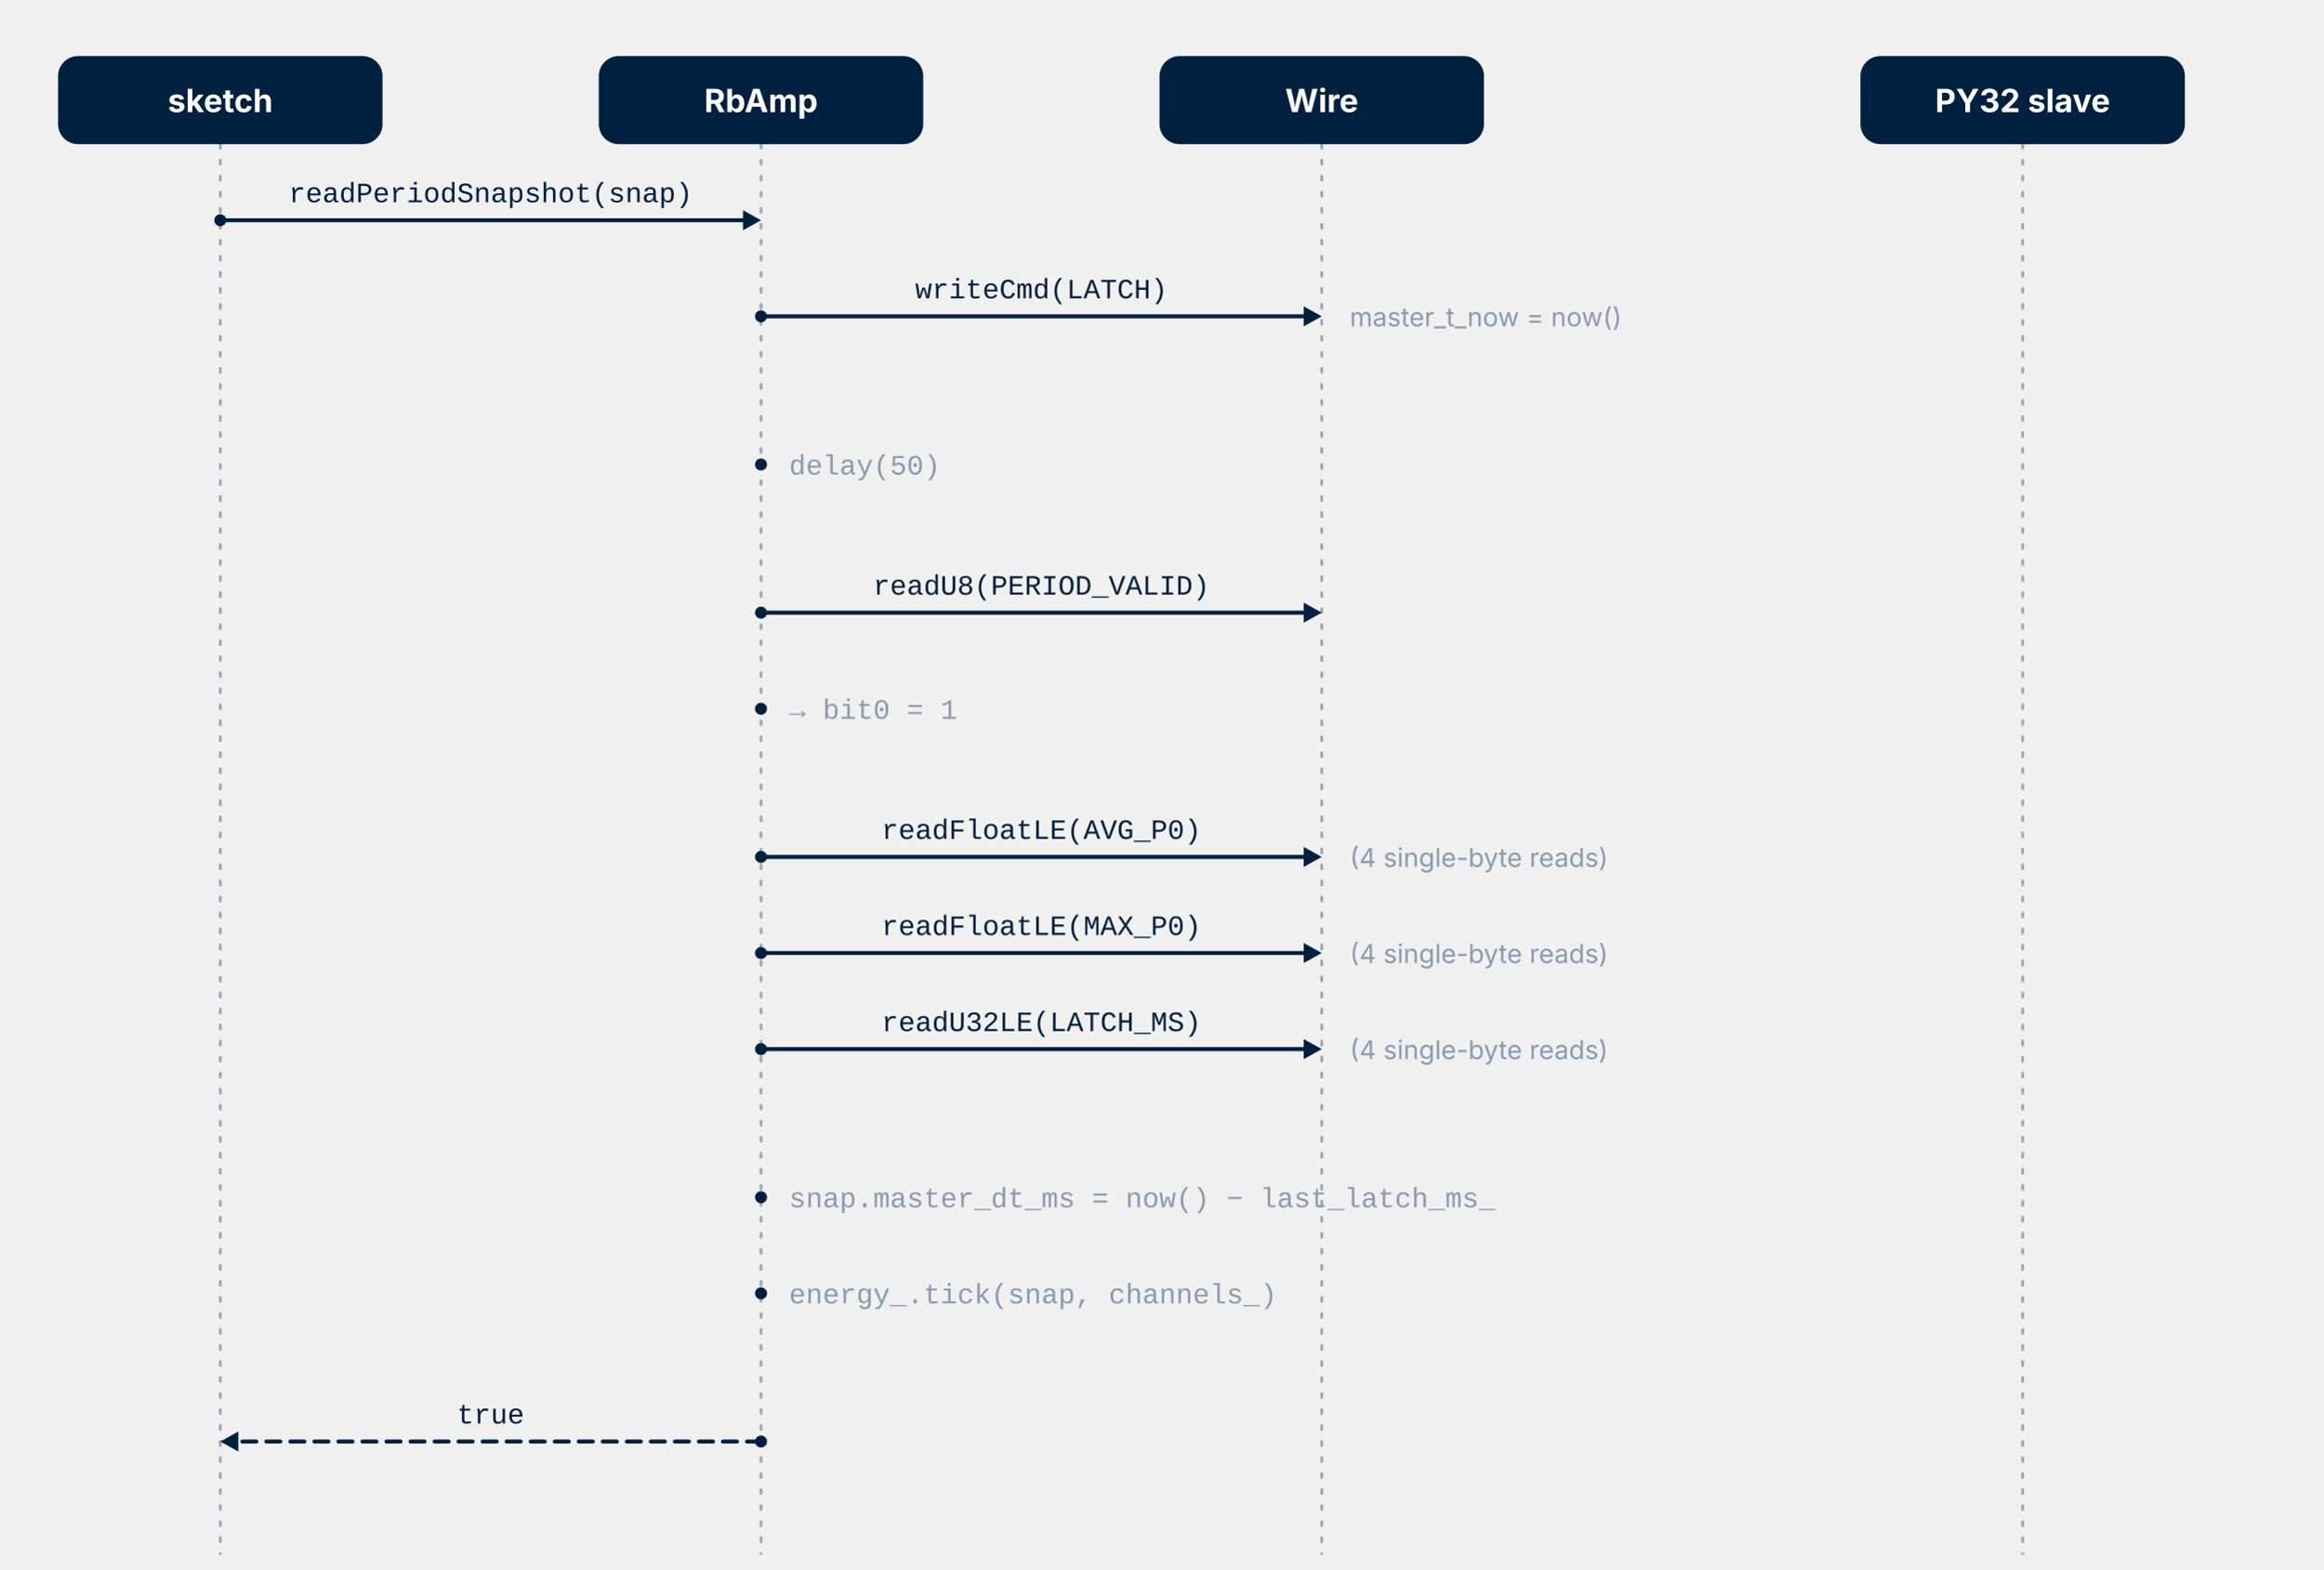
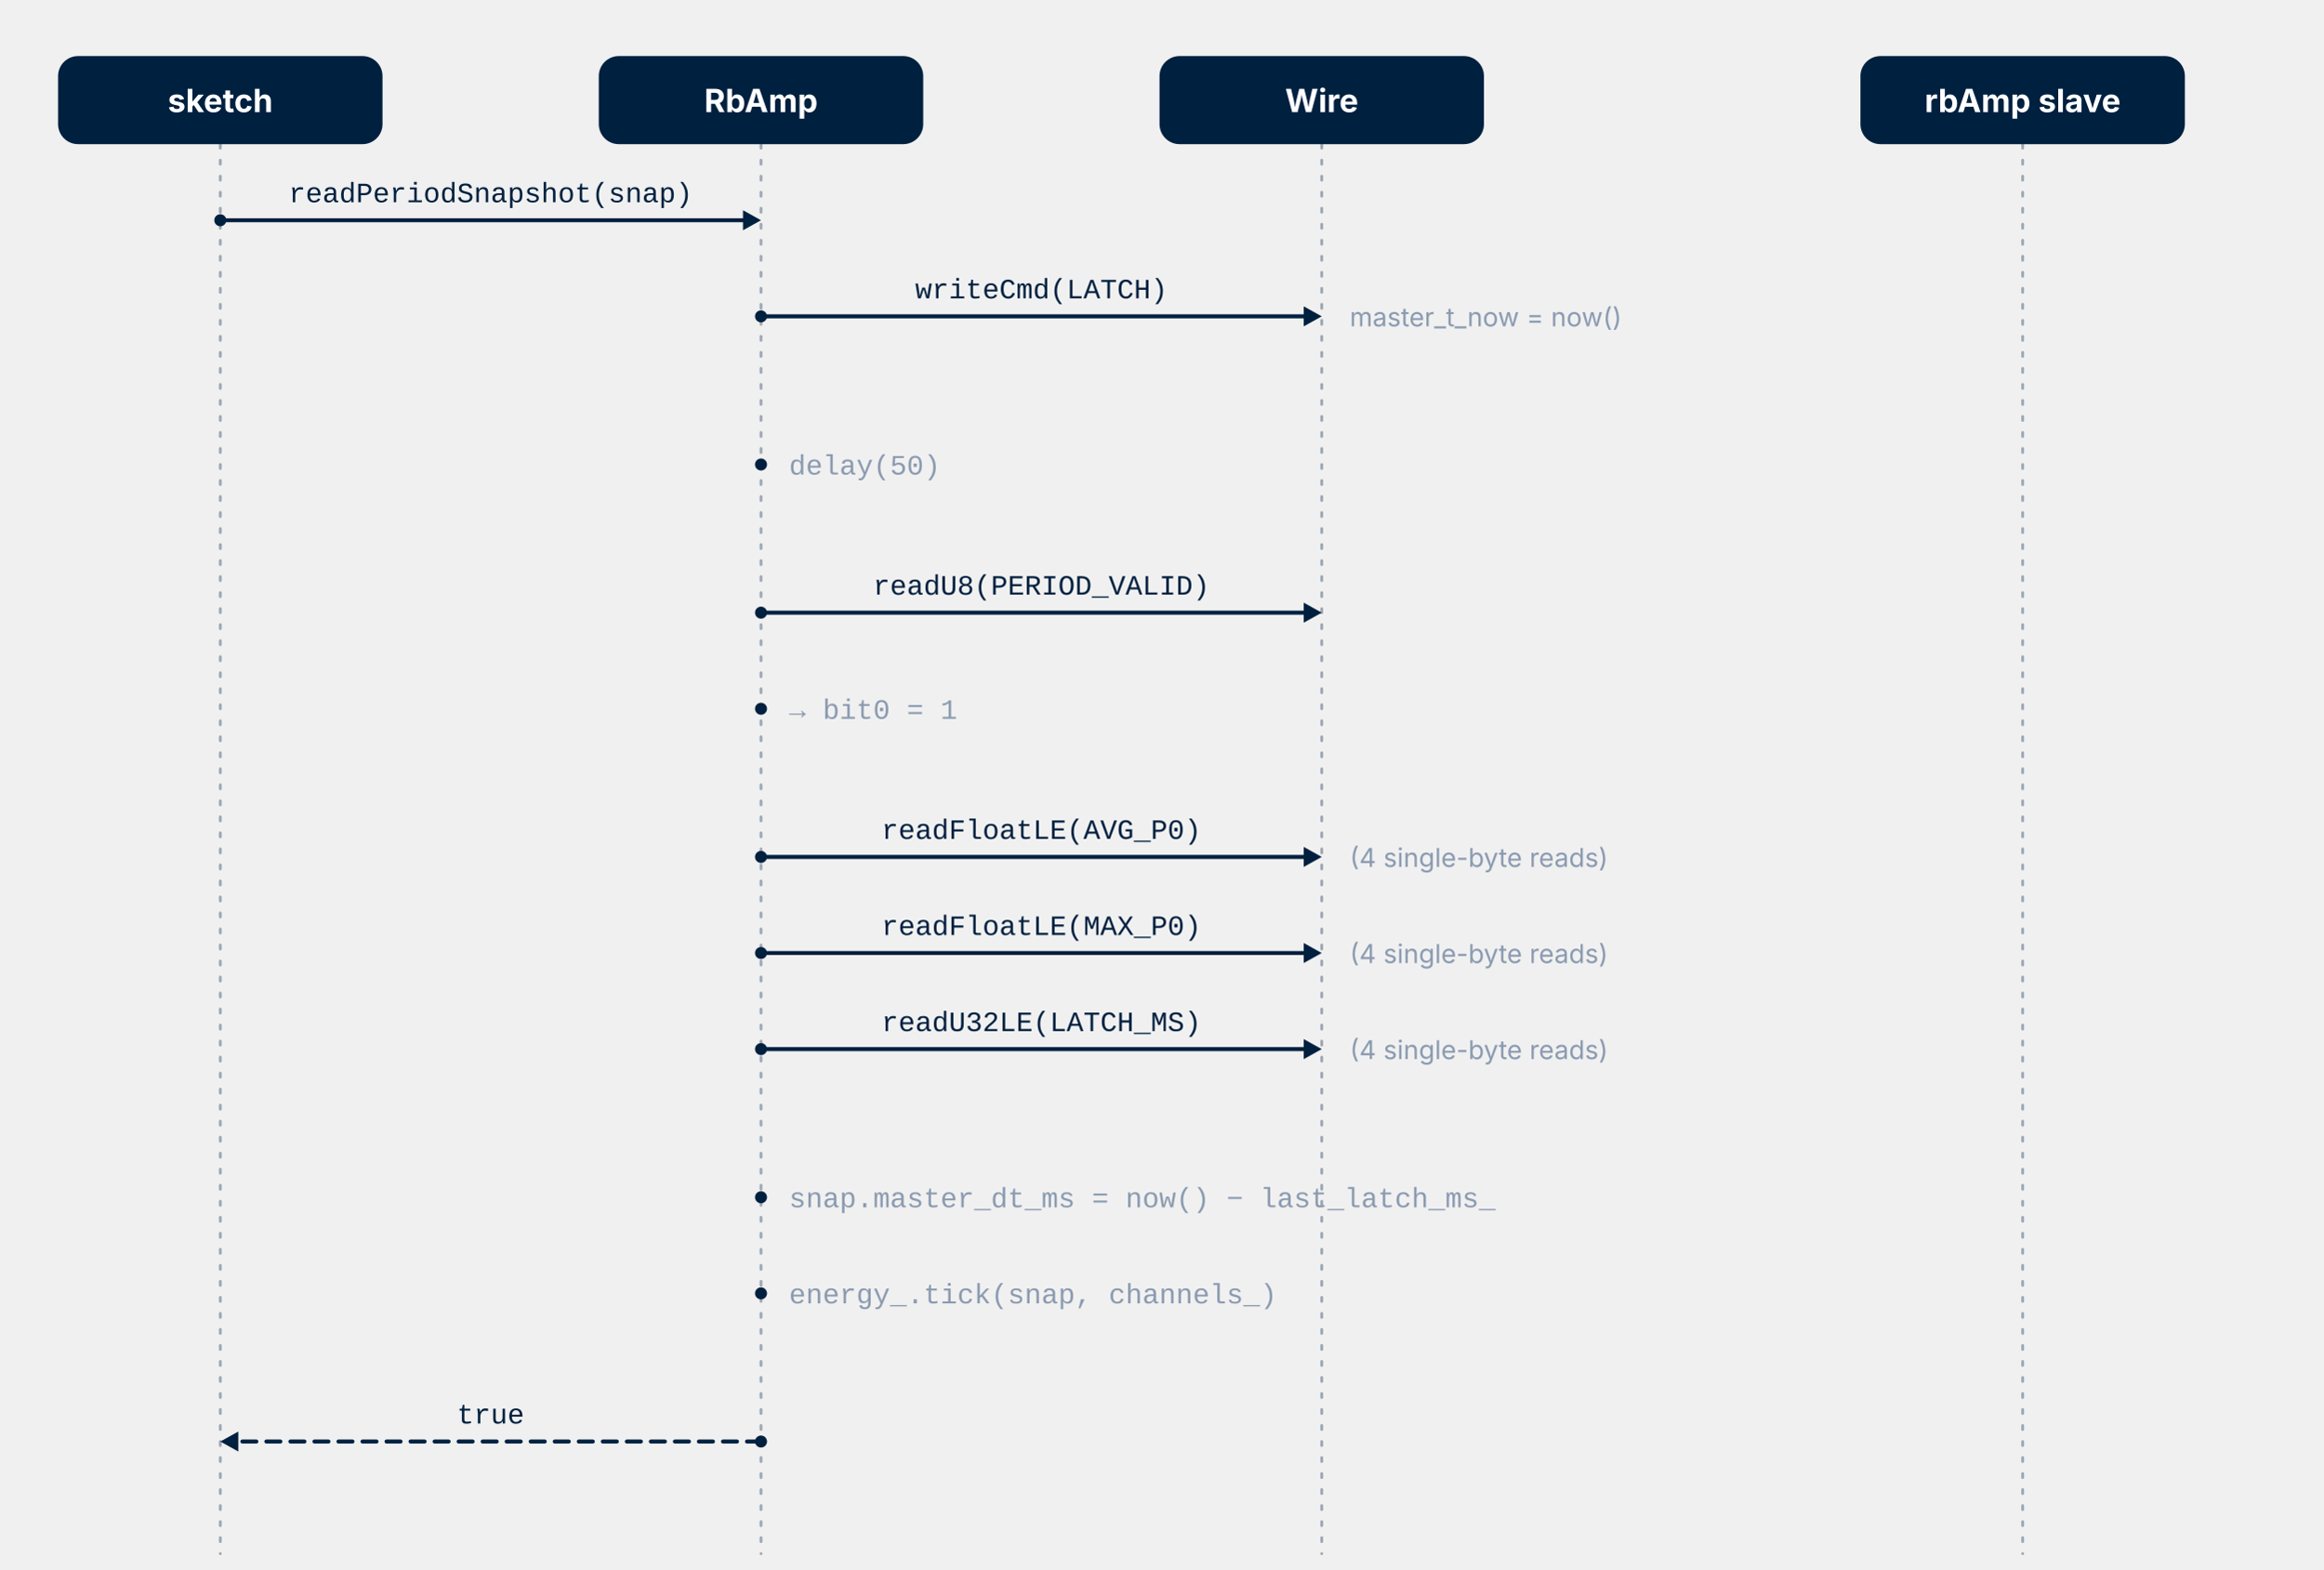
<svg xmlns="http://www.w3.org/2000/svg" width="1160" height="784" viewBox="0 0 1160 784" font-family="system-ui,'Segoe UI',Inter,Helvetica,Arial,sans-serif">
  <line x1="110.0" y1="72.0" x2="110.0" y2="776.0" stroke="#00203F" stroke-width="1.4" stroke-linecap="round" stroke-dasharray="2 6" stroke-opacity="0.35" />
  <rect x="29.0" y="28.0" width="162.0" height="44.0" rx="10" ry="10" fill="#00203F" stroke="none" stroke-width="1.5" />
  <text x="110.0" y="56.0" text-anchor="middle" style="white-space:pre">
    <tspan font-family="system-ui,'Segoe UI',Inter,Helvetica,Arial,sans-serif" font-size="16" fill="#ffffff" font-weight="700">sketch</tspan>
  </text>
  <line x1="380.0" y1="72.0" x2="380.0" y2="776.0" stroke="#00203F" stroke-width="1.4" stroke-linecap="round" stroke-dasharray="2 6" stroke-opacity="0.35" />
  <rect x="299.0" y="28.0" width="162.0" height="44.0" rx="10" ry="10" fill="#00203F" stroke="none" stroke-width="1.5" />
  <text x="380.0" y="56.0" text-anchor="middle" style="white-space:pre">
    <tspan font-family="system-ui,'Segoe UI',Inter,Helvetica,Arial,sans-serif" font-size="16" fill="#ffffff" font-weight="700">RbAmp</tspan>
  </text>
  <line x1="660.0" y1="72.0" x2="660.0" y2="776.0" stroke="#00203F" stroke-width="1.4" stroke-linecap="round" stroke-dasharray="2 6" stroke-opacity="0.35" />
  <rect x="579.0" y="28.0" width="162.0" height="44.0" rx="10" ry="10" fill="#00203F" stroke="none" stroke-width="1.5" />
  <text x="660.0" y="56.0" text-anchor="middle" style="white-space:pre">
    <tspan font-family="system-ui,'Segoe UI',Inter,Helvetica,Arial,sans-serif" font-size="16" fill="#ffffff" font-weight="700">Wire</tspan>
  </text>
  <line x1="1010.0" y1="72.0" x2="1010.0" y2="776.0" stroke="#00203F" stroke-width="1.4" stroke-linecap="round" stroke-dasharray="2 6" stroke-opacity="0.35" />
  <rect x="929.0" y="28.0" width="162.0" height="44.0" rx="10" ry="10" fill="#00203F" stroke="none" stroke-width="1.5" />
  <text x="1010.0" y="56.0" text-anchor="middle" style="white-space:pre">
-     <tspan font-family="system-ui,'Segoe UI',Inter,Helvetica,Arial,sans-serif" font-size="16" fill="#ffffff" font-weight="700">PY32 slave</tspan>
+     <tspan font-family="system-ui,'Segoe UI',Inter,Helvetica,Arial,sans-serif" font-size="16" fill="#ffffff" font-weight="700">rbAmp slave</tspan>
  </text>
  <line x1="110.0" y1="110.0" x2="371.0" y2="110.0" stroke="#00203F" stroke-width="2" stroke-linecap="round" />
  <path d="M 371 105 L 371 115 L 380 110 Z" fill="#00203F" />
  <text x="245.0" y="101.0" text-anchor="middle" style="white-space:pre">
    <tspan font-family="'SFMono-Regular',Menlo,Consolas,'Liberation Mono',monospace" font-size="14" fill="#00203F" font-weight="400">readPeriodSnapshot(snap)</tspan>
  </text>
  <circle cx="110.0" cy="110.0" r="3.0" fill="#00203F" stroke="none" stroke-width="1" />
  <line x1="380.0" y1="158.0" x2="651.0" y2="158.0" stroke="#00203F" stroke-width="2" stroke-linecap="round" />
  <path d="M 651 153 L 651 163 L 660 158 Z" fill="#00203F" />
  <text x="520.0" y="149.0" text-anchor="middle" style="white-space:pre">
    <tspan font-family="'SFMono-Regular',Menlo,Consolas,'Liberation Mono',monospace" font-size="14" fill="#00203F" font-weight="400">writeCmd(LATCH)</tspan>
  </text>
  <circle cx="380.0" cy="158.0" r="3.0" fill="#00203F" stroke="none" stroke-width="1" />
  <text x="674.0" y="163.0" style="white-space:pre">
    <tspan font-family="system-ui,'Segoe UI',Inter,Helvetica,Arial,sans-serif" font-size="13" fill="#8a9ab0" font-weight="400">master_t_now = now()</tspan>
  </text>
  <text x="394.0" y="237.0" style="white-space:pre">
    <tspan font-family="'SFMono-Regular',Menlo,Consolas,'Liberation Mono',monospace" font-size="14" fill="#8a9ab0" font-weight="400">delay(50)</tspan>
  </text>
  <circle cx="380.0" cy="232.0" r="3.0" fill="#00203F" stroke="none" stroke-width="1" />
  <line x1="380.0" y1="306.0" x2="651.0" y2="306.0" stroke="#00203F" stroke-width="2" stroke-linecap="round" />
  <path d="M 651 301 L 651 311 L 660 306 Z" fill="#00203F" />
  <text x="520.0" y="297.0" text-anchor="middle" style="white-space:pre">
    <tspan font-family="'SFMono-Regular',Menlo,Consolas,'Liberation Mono',monospace" font-size="14" fill="#00203F" font-weight="400">readU8(PERIOD_VALID)</tspan>
  </text>
  <circle cx="380.0" cy="306.0" r="3.0" fill="#00203F" stroke="none" stroke-width="1" />
  <text x="394.0" y="359.0" style="white-space:pre">
    <tspan font-family="'SFMono-Regular',Menlo,Consolas,'Liberation Mono',monospace" font-size="14" fill="#8a9ab0" font-weight="400">→ bit0 = 1</tspan>
  </text>
  <circle cx="380.0" cy="354.0" r="3.0" fill="#00203F" stroke="none" stroke-width="1" />
  <line x1="380.0" y1="428.0" x2="651.0" y2="428.0" stroke="#00203F" stroke-width="2" stroke-linecap="round" />
  <path d="M 651 423 L 651 433 L 660 428 Z" fill="#00203F" />
  <text x="520.0" y="419.0" text-anchor="middle" style="white-space:pre">
    <tspan font-family="'SFMono-Regular',Menlo,Consolas,'Liberation Mono',monospace" font-size="14" fill="#00203F" font-weight="400">readFloatLE(AVG_P0)</tspan>
  </text>
  <circle cx="380.0" cy="428.0" r="3.0" fill="#00203F" stroke="none" stroke-width="1" />
  <text x="674.0" y="433.0" style="white-space:pre">
    <tspan font-family="system-ui,'Segoe UI',Inter,Helvetica,Arial,sans-serif" font-size="13" fill="#8a9ab0" font-weight="400">(4 single-byte reads)</tspan>
  </text>
  <line x1="380.0" y1="476.0" x2="651.0" y2="476.0" stroke="#00203F" stroke-width="2" stroke-linecap="round" />
  <path d="M 651 471 L 651 481 L 660 476 Z" fill="#00203F" />
  <text x="520.0" y="467.0" text-anchor="middle" style="white-space:pre">
    <tspan font-family="'SFMono-Regular',Menlo,Consolas,'Liberation Mono',monospace" font-size="14" fill="#00203F" font-weight="400">readFloatLE(MAX_P0)</tspan>
  </text>
  <circle cx="380.0" cy="476.0" r="3.0" fill="#00203F" stroke="none" stroke-width="1" />
  <text x="674.0" y="481.0" style="white-space:pre">
    <tspan font-family="system-ui,'Segoe UI',Inter,Helvetica,Arial,sans-serif" font-size="13" fill="#8a9ab0" font-weight="400">(4 single-byte reads)</tspan>
  </text>
  <line x1="380.0" y1="524.0" x2="651.0" y2="524.0" stroke="#00203F" stroke-width="2" stroke-linecap="round" />
  <path d="M 651 519 L 651 529 L 660 524 Z" fill="#00203F" />
  <text x="520.0" y="515.0" text-anchor="middle" style="white-space:pre">
    <tspan font-family="'SFMono-Regular',Menlo,Consolas,'Liberation Mono',monospace" font-size="14" fill="#00203F" font-weight="400">readU32LE(LATCH_MS)</tspan>
  </text>
  <circle cx="380.0" cy="524.0" r="3.0" fill="#00203F" stroke="none" stroke-width="1" />
  <text x="674.0" y="529.0" style="white-space:pre">
    <tspan font-family="system-ui,'Segoe UI',Inter,Helvetica,Arial,sans-serif" font-size="13" fill="#8a9ab0" font-weight="400">(4 single-byte reads)</tspan>
  </text>
  <text x="394.0" y="603.0" style="white-space:pre">
    <tspan font-family="'SFMono-Regular',Menlo,Consolas,'Liberation Mono',monospace" font-size="14" fill="#8a9ab0" font-weight="400">snap.master_dt_ms = now() − last_latch_ms_</tspan>
  </text>
  <circle cx="380.0" cy="598.0" r="3.0" fill="#00203F" stroke="none" stroke-width="1" />
  <text x="394.0" y="651.0" style="white-space:pre">
    <tspan font-family="'SFMono-Regular',Menlo,Consolas,'Liberation Mono',monospace" font-size="14" fill="#8a9ab0" font-weight="400">energy_.tick(snap, channels_)</tspan>
  </text>
  <circle cx="380.0" cy="646.0" r="3.0" fill="#00203F" stroke="none" stroke-width="1" />
  <line x1="380.0" y1="720.0" x2="119.0" y2="720.0" stroke="#00203F" stroke-width="2" stroke-linecap="round" stroke-dasharray="7 5" />
  <path d="M 119 715 L 119 725 L 110 720 Z" fill="#00203F" />
  <text x="245.0" y="711.0" text-anchor="middle" style="white-space:pre">
    <tspan font-family="'SFMono-Regular',Menlo,Consolas,'Liberation Mono',monospace" font-size="14" fill="#00203F" font-weight="400">true</tspan>
  </text>
  <circle cx="380.0" cy="720.0" r="3.0" fill="#00203F" stroke="none" stroke-width="1" />
</svg>
